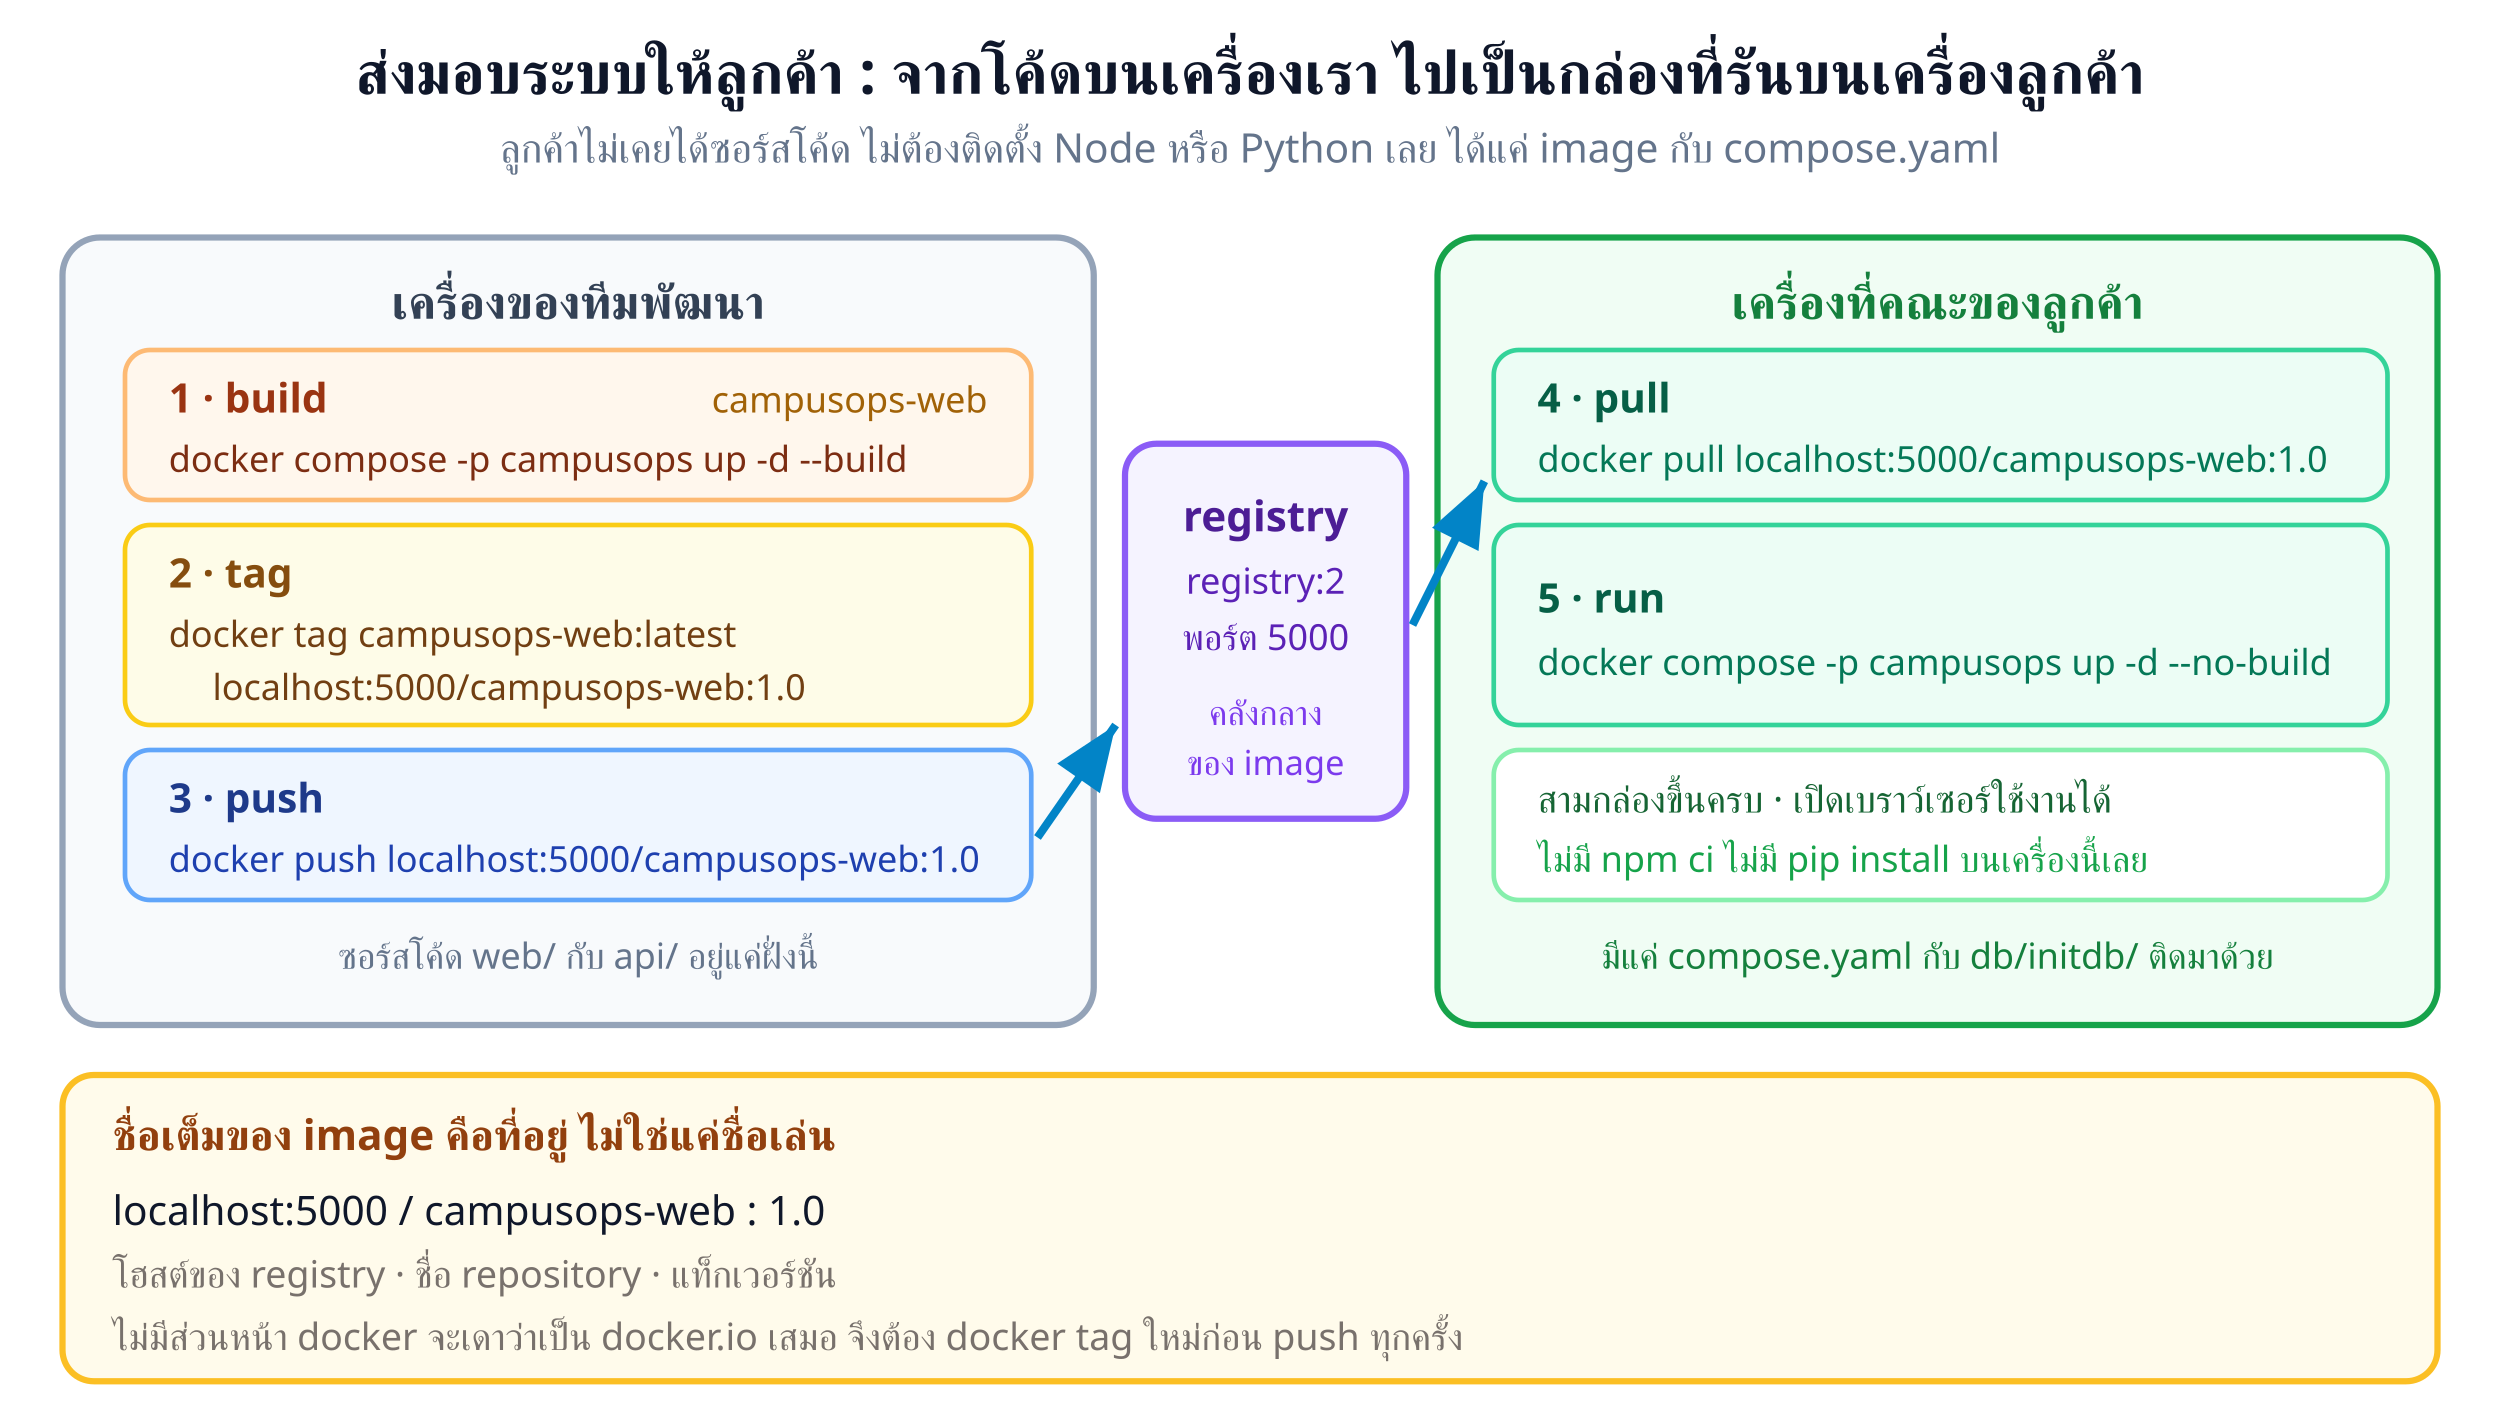
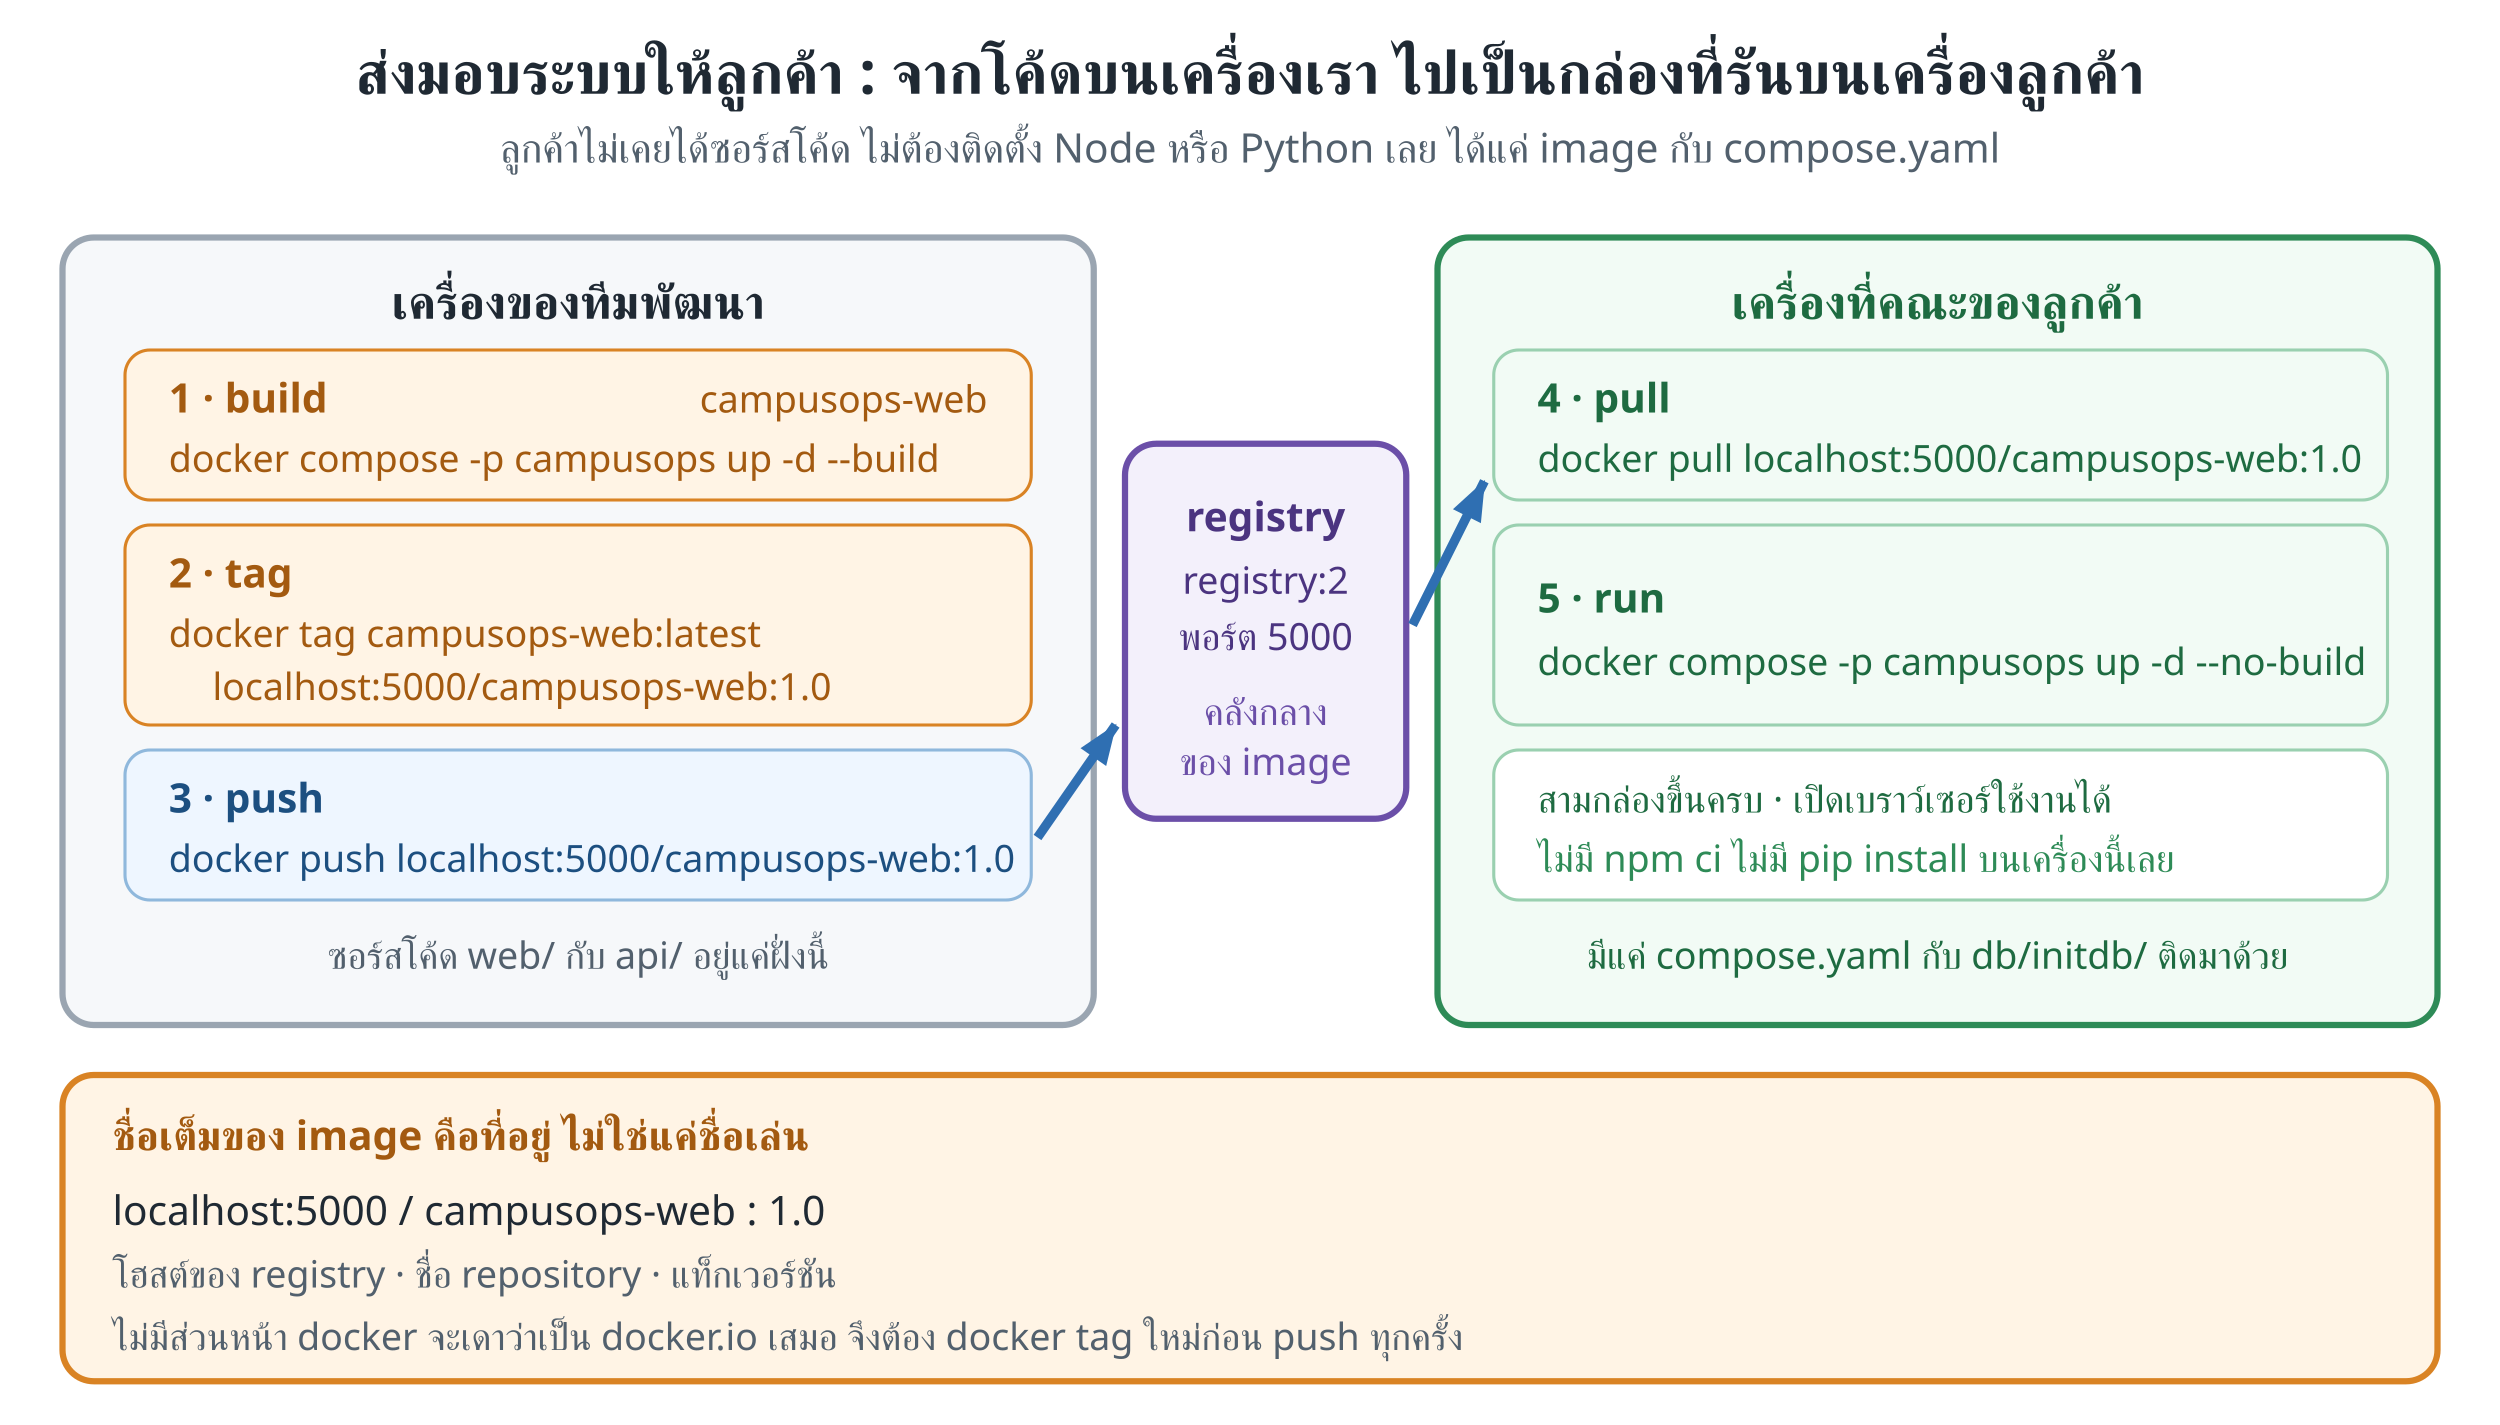
<svg xmlns="http://www.w3.org/2000/svg" viewBox="0 0 800 456" width="800" height="456" font-family="sans-serif">
  <rect x="0" y="0" width="800" height="456" fill="#ffffff" />
-   <text x="400" y="30" text-anchor="middle" font-size="19" font-weight="bold" fill="#0f172a">ส่งมอบระบบให้ลูกค้า : จากโค้ดบนเครื่องเรา ไปเป็นกล่องที่รันบนเครื่องลูกค้า</text>
-   <text x="400" y="52" text-anchor="middle" font-size="13" fill="#64748b">ลูกค้าไม่เคยได้ซอร์สโค้ด ไม่ต้องติดตั้ง Node หรือ Python เลย ได้แค่ image กับ compose.yaml</text>
+   <text x="400" y="30" text-anchor="middle" font-size="19" font-weight="bold" fill="#1f2933">ส่งมอบระบบให้ลูกค้า : จากโค้ดบนเครื่องเรา ไปเป็นกล่องที่รันบนเครื่องลูกค้า</text>
+   <text x="400" y="52" text-anchor="middle" font-size="13" fill="#52606d">ลูกค้าไม่เคยได้ซอร์สโค้ด ไม่ต้องติดตั้ง Node หรือ Python เลย ได้แค่ image กับ compose.yaml</text>
  <defs>
-     <marker id="a1" markerWidth="8" markerHeight="6.4" refX="8" refY="3.2" orient="auto">
-       <path d="M 0 0 L 8 3.2 L 0 6.4 z" fill="#0284c7" />
+     <marker id="a1" markerUnits="userSpaceOnUse" markerWidth="13" markerHeight="10" refX="12.5" refY="5" orient="auto">
+       <path d="M 0 0 L 13 5 L 0 10 z" fill="#2f6fb2" />
    </marker>
  </defs>
-   <rect x="20" y="76" width="330" height="252" rx="12" fill="#f8fafc" stroke="#94a3b8" stroke-width="2" />
-   <text x="185" y="102" text-anchor="middle" font-size="15" font-weight="bold" fill="#334155">เครื่องของทีมพัฒนา</text>
-   <rect x="40" y="112" width="290" height="48" rx="8" fill="#fff7ed" stroke="#fdba74" stroke-width="1.5" />
-   <text x="54" y="132" font-size="13" font-weight="bold" fill="#9a3412">1 · build</text>
-   <text x="316" y="132" text-anchor="end" font-size="11.5" fill="#a16207">campusops-web</text>
-   <text x="54" y="151" font-size="11.5" fill="#7c2d12">docker compose -p campusops up -d --build</text>
-   <rect x="40" y="168" width="290" height="64" rx="8" fill="#fefce8" stroke="#facc15" stroke-width="1.5" />
-   <text x="54" y="188" font-size="13" font-weight="bold" fill="#854d0e">2 · tag</text>
-   <text x="54" y="207" font-size="11.5" fill="#713f12">docker tag campusops-web:latest</text>
-   <text x="68" y="224" font-size="11.5" fill="#713f12">localhost:5000/campusops-web:1.0</text>
-   <rect x="40" y="240" width="290" height="48" rx="8" fill="#eff6ff" stroke="#60a5fa" stroke-width="1.5" />
-   <text x="54" y="260" font-size="13" font-weight="bold" fill="#1e3a8a">3 · push</text>
-   <text x="54" y="279" font-size="11.5" fill="#1e40af">docker push localhost:5000/campusops-web:1.0</text>
-   <text x="185" y="310" text-anchor="middle" font-size="11.5" fill="#64748b">ซอร์สโค้ด web/ กับ api/ อยู่แค่ฝั่งนี้</text>
-   <rect x="360" y="142" width="90" height="120" rx="10" fill="#f5f3ff" stroke="#8b5cf6" stroke-width="2" />
-   <text x="405" y="170" text-anchor="middle" font-size="13.5" font-weight="bold" fill="#4c1d95">registry</text>
-   <text x="405" y="190" text-anchor="middle" font-size="11.5" fill="#5b21b6">registry:2</text>
-   <text x="405" y="208" text-anchor="middle" font-size="11.5" fill="#5b21b6">พอร์ต 5000</text>
-   <text x="405" y="232" text-anchor="middle" font-size="11" fill="#7c3aed">คลังกลาง</text>
-   <text x="405" y="248" text-anchor="middle" font-size="11" fill="#7c3aed">ของ image</text>
-   <rect x="460" y="76" width="320" height="252" rx="12" fill="#f0fdf4" stroke="#16a34a" stroke-width="2" />
-   <text x="620" y="102" text-anchor="middle" font-size="15" font-weight="bold" fill="#15803d">เครื่องที่คณะของลูกค้า</text>
-   <rect x="478" y="112" width="286" height="48" rx="8" fill="#ecfdf5" stroke="#34d399" stroke-width="1.5" />
-   <text x="492" y="132" font-size="13" font-weight="bold" fill="#065f46">4 · pull</text>
-   <text x="492" y="151" font-size="11.5" fill="#047857">docker pull localhost:5000/campusops-web:1.0</text>
-   <rect x="478" y="168" width="286" height="64" rx="8" fill="#ecfdf5" stroke="#34d399" stroke-width="1.5" />
-   <text x="492" y="196" font-size="13" font-weight="bold" fill="#065f46">5 · run</text>
-   <text x="492" y="216" font-size="11.5" fill="#047857">docker compose -p campusops up -d --no-build</text>
-   <rect x="478" y="240" width="286" height="48" rx="8" fill="#ffffff" stroke="#86efac" stroke-width="1.5" />
-   <text x="492" y="260" font-size="12" fill="#166534">สามกล่องขึ้นครบ · เปิดเบราว์เซอร์ใช้งานได้</text>
-   <text x="492" y="279" font-size="11.5" fill="#16a34a">ไม่มี npm ci ไม่มี pip install บนเครื่องนี้เลย</text>
-   <text x="620" y="310" text-anchor="middle" font-size="11.5" fill="#15803d">มีแค่ compose.yaml กับ db/initdb/ ติดมาด้วย</text>
-   <path d="M 332 268 L 357 232" fill="none" stroke="#0284c7" stroke-width="2.6" marker-end="url(#a1)" />
-   <path d="M 452 200 L 475 154" fill="none" stroke="#0284c7" stroke-width="2.6" marker-end="url(#a1)" />
-   <rect x="20" y="344" width="760" height="98" rx="10" fill="#fffbeb" stroke="#fbbf24" stroke-width="2" />
-   <text x="36" y="368" font-size="13.5" font-weight="bold" fill="#92400e">ชื่อเต็มของ image คือที่อยู่ ไม่ใช่แค่ชื่อเล่น</text>
-   <text x="36" y="392" font-size="13" fill="#0f172a">localhost:5000 / campusops-web : 1.0</text>
-   <text x="36" y="412" font-size="12" fill="#78716c">โฮสต์ของ registry · ชื่อ repository · แท็กเวอร์ชัน</text>
-   <text x="36" y="432" font-size="12" fill="#78716c">ไม่มีส่วนหน้า docker จะเดาว่าเป็น docker.io เสมอ จึงต้อง docker tag ใหม่ก่อน push ทุกครั้ง</text>
+   <rect x="20" y="76" width="330" height="252" rx="10" fill="#f6f8fa" stroke="#9aa5b1" stroke-width="2" />
+   <text x="185" y="102" text-anchor="middle" font-size="15" font-weight="bold" fill="#1f2933">เครื่องของทีมพัฒนา</text>
+   <rect x="40" y="112" width="290" height="48" rx="8" fill="#fff4e5" stroke="#d98324" stroke-width="1" />
+   <text x="54" y="132" font-size="13" font-weight="bold" fill="#a35a10">1 · build</text>
+   <text x="316" y="132" text-anchor="end" font-size="12" fill="#a35a10">campusops-web</text>
+   <text x="54" y="151" font-size="12" fill="#a35a10">docker compose -p campusops up -d --build</text>
+   <rect x="40" y="168" width="290" height="64" rx="8" fill="#fff4e5" stroke="#d98324" stroke-width="1" />
+   <text x="54" y="188" font-size="13" font-weight="bold" fill="#a35a10">2 · tag</text>
+   <text x="54" y="207" font-size="12" fill="#a35a10">docker tag campusops-web:latest</text>
+   <text x="68" y="224" font-size="12" fill="#a35a10">localhost:5000/campusops-web:1.0</text>
+   <rect x="40" y="240" width="290" height="48" rx="8" fill="#eef6ff" stroke="#8fb8dc" stroke-width="1" />
+   <text x="54" y="260" font-size="13" font-weight="bold" fill="#1c4f80">3 · push</text>
+   <text x="54" y="279" font-size="12" fill="#1c4f80">docker push localhost:5000/campusops-web:1.0</text>
+   <text x="185" y="310" text-anchor="middle" font-size="12" fill="#52606d">ซอร์สโค้ด web/ กับ api/ อยู่แค่ฝั่งนี้</text>
+   <rect x="360" y="142" width="90" height="120" rx="10" fill="#f3f0fb" stroke="#6b4fa8" stroke-width="2" />
+   <text x="405" y="170" text-anchor="middle" font-size="13" font-weight="bold" fill="#4b3480">registry</text>
+   <text x="405" y="190" text-anchor="middle" font-size="12" fill="#4b3480">registry:2</text>
+   <text x="405" y="208" text-anchor="middle" font-size="12" fill="#4b3480">พอร์ต 5000</text>
+   <text x="405" y="232" text-anchor="middle" font-size="12" fill="#6b4fa8">คลังกลาง</text>
+   <text x="405" y="248" text-anchor="middle" font-size="12" fill="#6b4fa8">ของ image</text>
+   <rect x="460" y="76" width="320" height="252" rx="10" fill="#f2fbf5" stroke="#2e8b57" stroke-width="2" />
+   <text x="620" y="102" text-anchor="middle" font-size="15" font-weight="bold" fill="#1e6b41">เครื่องที่คณะของลูกค้า</text>
+   <rect x="478" y="112" width="286" height="48" rx="8" fill="#f2fbf5" stroke="#9ad0b0" stroke-width="1" />
+   <text x="492" y="132" font-size="13" font-weight="bold" fill="#1e6b41">4 · pull</text>
+   <text x="492" y="151" font-size="12" fill="#1e6b41">docker pull localhost:5000/campusops-web:1.0</text>
+   <rect x="478" y="168" width="286" height="64" rx="8" fill="#f2fbf5" stroke="#9ad0b0" stroke-width="1" />
+   <text x="492" y="196" font-size="13" font-weight="bold" fill="#1e6b41">5 · run</text>
+   <text x="492" y="216" font-size="12" fill="#1e6b41">docker compose -p campusops up -d --no-build</text>
+   <rect x="478" y="240" width="286" height="48" rx="8" fill="#ffffff" stroke="#9ad0b0" stroke-width="1" />
+   <text x="492" y="260" font-size="12" fill="#1e6b41">สามกล่องขึ้นครบ · เปิดเบราว์เซอร์ใช้งานได้</text>
+   <text x="492" y="279" font-size="12" fill="#2e8b57">ไม่มี npm ci ไม่มี pip install บนเครื่องนี้เลย</text>
+   <text x="620" y="310" text-anchor="middle" font-size="12" fill="#1e6b41">มีแค่ compose.yaml กับ db/initdb/ ติดมาด้วย</text>
+   <path d="M 332 268 L 357 232" fill="none" stroke="#2f6fb2" stroke-width="3" marker-end="url(#a1)" />
+   <path d="M 452 200 L 475 154" fill="none" stroke="#2f6fb2" stroke-width="3" marker-end="url(#a1)" />
+   <rect x="20" y="344" width="760" height="98" rx="10" fill="#fff4e5" stroke="#d98324" stroke-width="2" />
+   <text x="36" y="368" font-size="13" font-weight="bold" fill="#a35a10">ชื่อเต็มของ image คือที่อยู่ ไม่ใช่แค่ชื่อเล่น</text>
+   <text x="36" y="392" font-size="13" fill="#1f2933">localhost:5000 / campusops-web : 1.0</text>
+   <text x="36" y="412" font-size="12" fill="#52606d">โฮสต์ของ registry · ชื่อ repository · แท็กเวอร์ชัน</text>
+   <text x="36" y="432" font-size="12" fill="#52606d">ไม่มีส่วนหน้า docker จะเดาว่าเป็น docker.io เสมอ จึงต้อง docker tag ใหม่ก่อน push ทุกครั้ง</text>
</svg>
